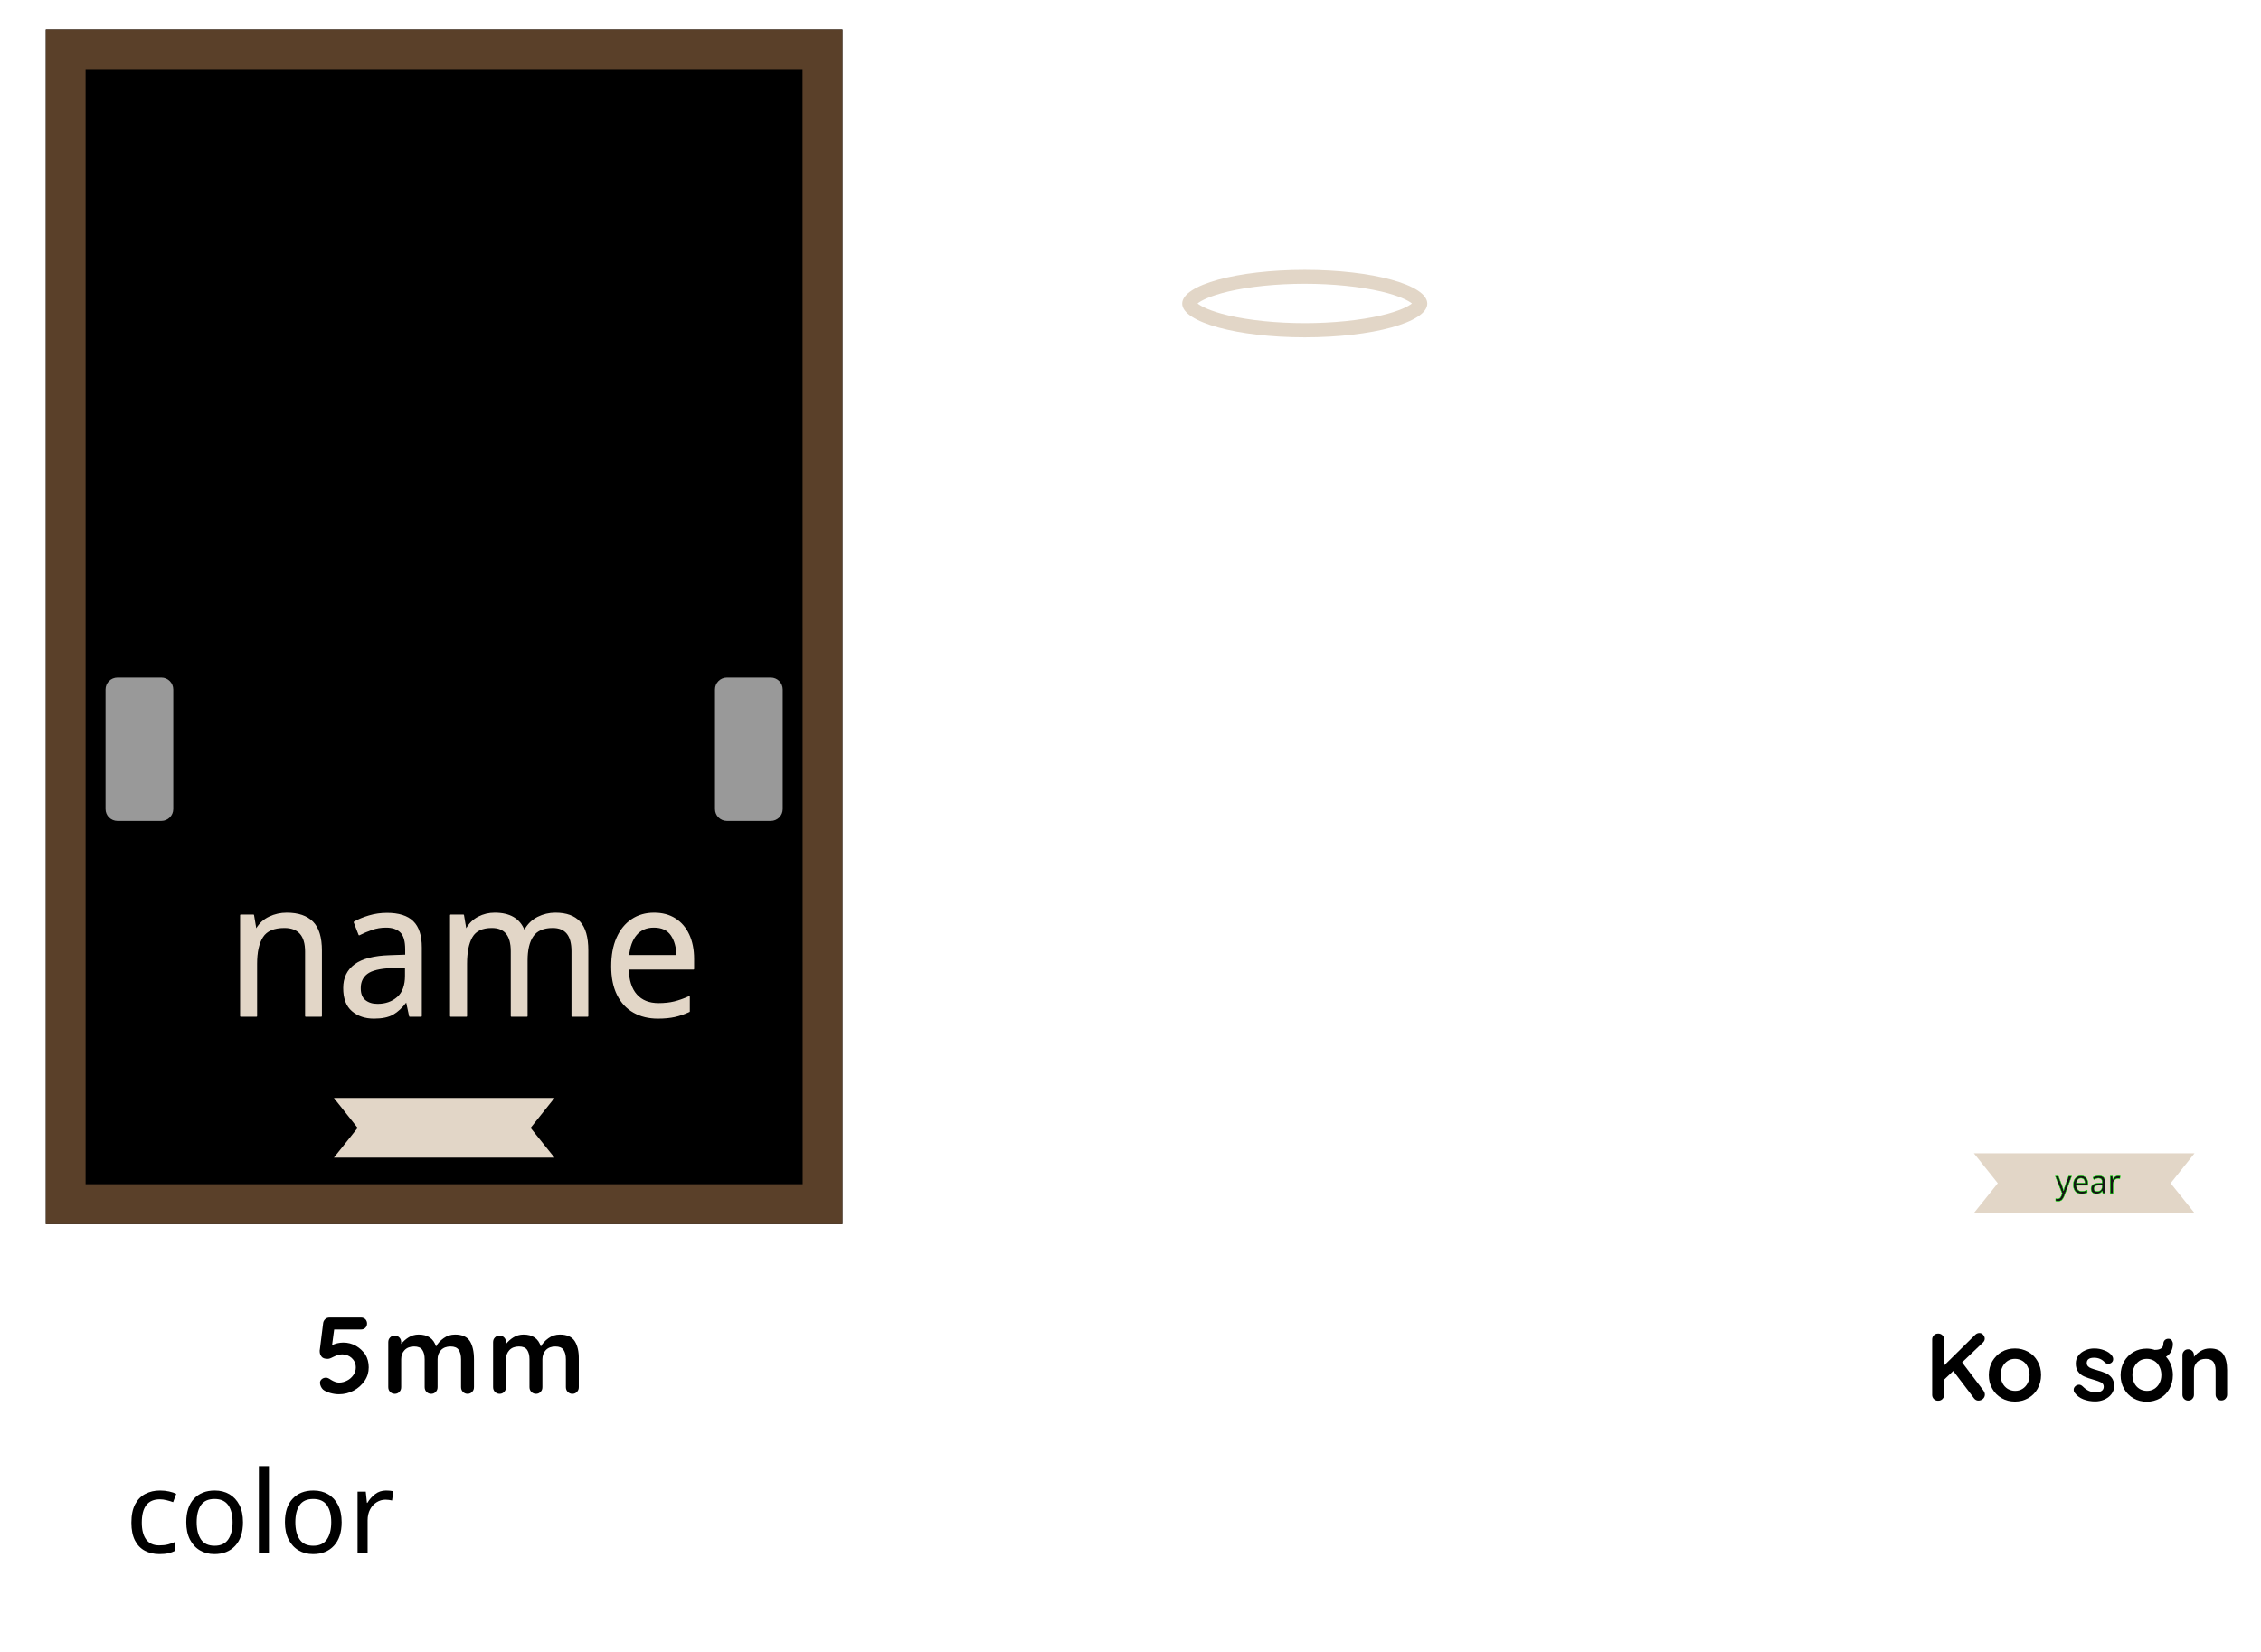
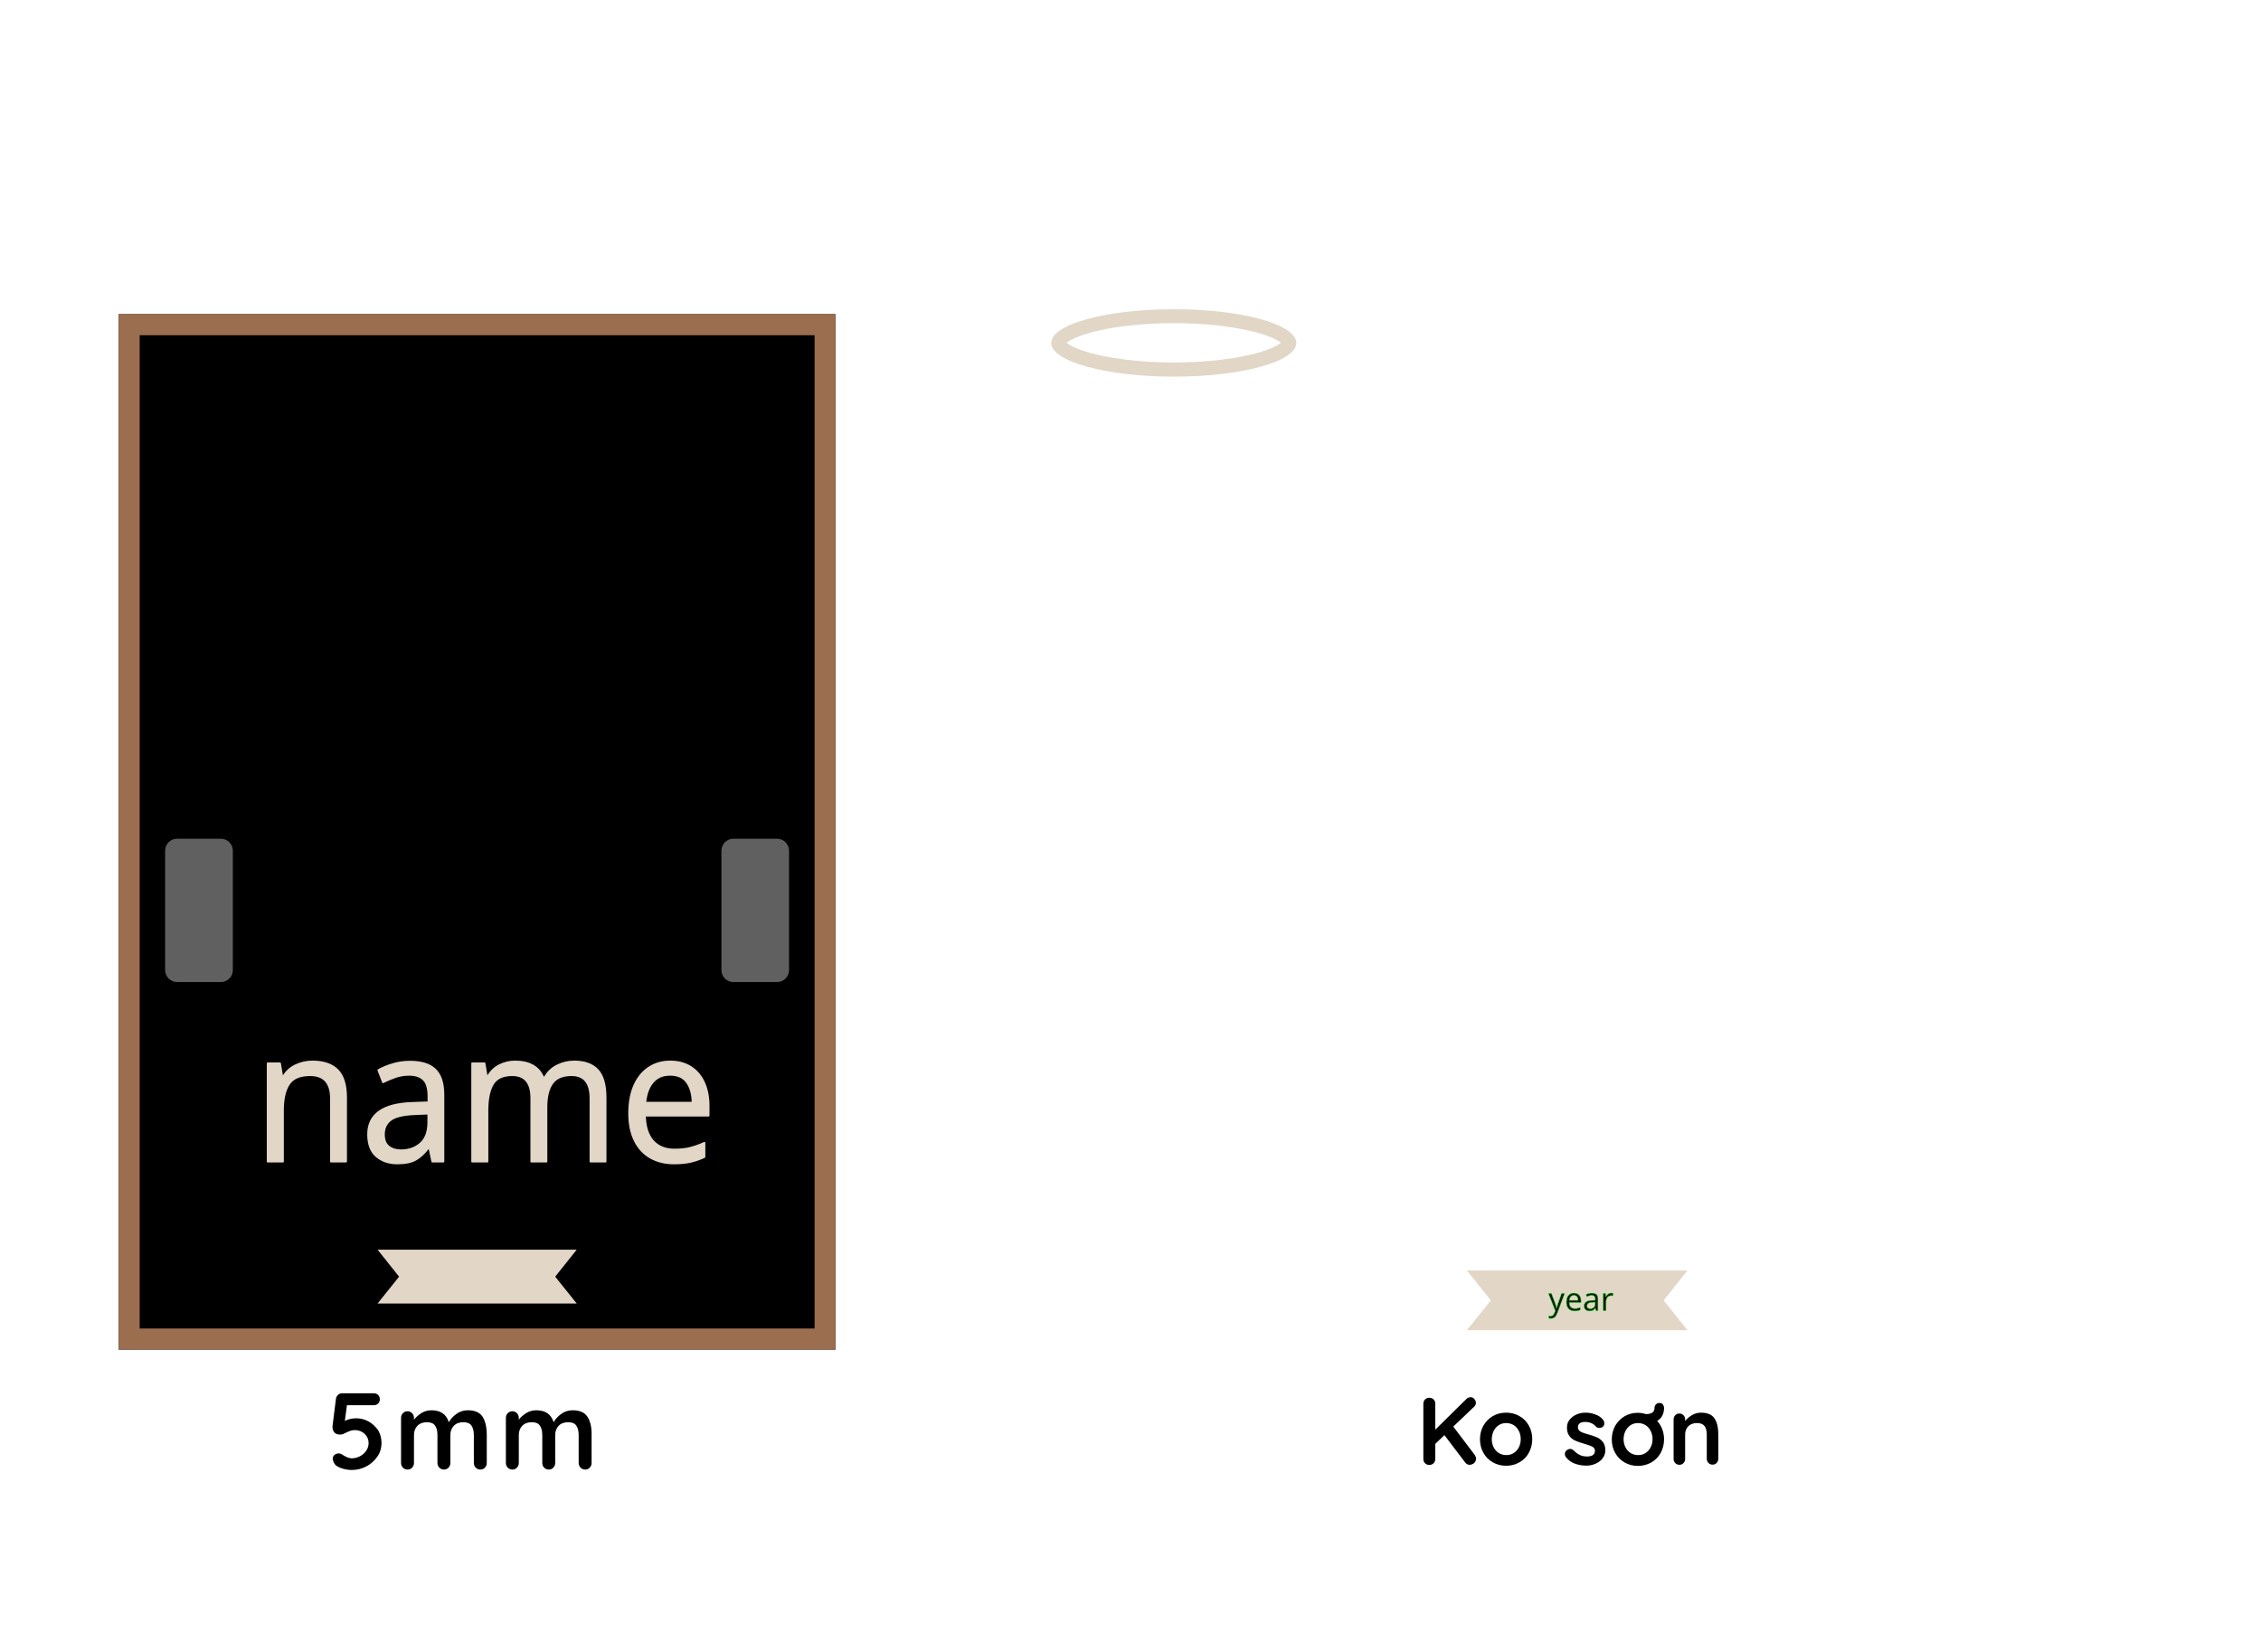
<svg xmlns="http://www.w3.org/2000/svg" version="1.1" id="Layer_1" x="0px" y="0px" viewBox="0 0 1609 1175.8" style="enable-background:new 0 0 1609 1175.8;" xml:space="preserve">
  <style type="text/css">
- 	.st0{fill:#999999;}
- 	.st1{fill:#5A4029;}
- 	.st2{fill:#E2D6C7;}
- 	.st3{fill:#161515;}
- 	.st4{font-family:'Pacifico-Regular';}
- 	.st5{font-size:23px;}
- 	.st6{fill:none;stroke:#00FF00;stroke-width:0.3;stroke-miterlimit:10;}
- 	.st7{font-family:'ArialMT';}
- 	.st8{font-size:133.834px;}
- 	.st9{fill:none;stroke:#E2D6C7;stroke-linecap:round;stroke-linejoin:round;stroke-miterlimit:10;}
- 	.st10{font-family:'#9Slide03QuicksandBold-Bold';}
- 	.st11{font-size:81.366px;}
+ 	.st0{fill:#E2D6C7;}
+ 	.st1{fill:#161515;}
+ 	.st2{font-family:'Pacifico-Regular';}
+ 	.st3{font-size:23px;}
+ 	.st4{fill:none;stroke:#00FF00;stroke-width:0.3;stroke-miterlimit:10;}
+ 	.st5{fill:#606060;}
+ 	.st6{fill:#9B6E4F;}
+ 	.st7{fill:#E2D6C7;stroke:#E2D6C7;stroke-width:1.34;stroke-linecap:round;stroke-linejoin:round;stroke-miterlimit:10;}
+ 	.st8{font-family:'ArialMT';}
+ 	.st9{font-size:130.357px;}
</style>
  <g>
-     <rect x="32.6" y="20.9" width="566.9" height="850.4" />
+     <polygon class="st0" points="1183.9,925.6 1200.9,946.8 1043.9,946.8 1060.9,925.6 1043.9,904.3 1200.9,904.3  " />
+   </g>
+   <g>
+     <text transform="matrix(0.9872 0 0 1 1101.878 932.9123)" class="st1 st2 st3">year</text>
+     <text transform="matrix(0.9872 0 0 1 1101.878 932.9123)" class="st4 st2 st3">year</text>
+   </g>
+   <path class="st0" d="M835.3,220.1c-48.2,0-87.2,10.7-87.2,24c0,13.2,39.1,24,87.2,24s87.2-10.7,87.2-24S883.5,220.1,835.3,220.1z   M889.7,252.5c-15,3.5-34.4,5.5-54.4,5.5s-39.4-2-54.4-5.5c-13.1-3.1-19.4-6.5-21.9-8.5c2.5-2,8.8-5.4,21.9-8.5  c15-3.5,34.4-5.5,54.4-5.5s39.4,2,54.4,5.5c13.1,3.1,19.4,6.5,21.9,8.5C909.1,246,902.8,249.4,889.7,252.5z" />
+   <g>
+     <path d="M1049.4,1035.5l-15.2-20.1l14.9-14.2c0.8-0.8,1.2-1.7,1.2-2.7s-0.4-1.9-1.1-2.7c-0.7-0.9-1.6-1.3-2.7-1.3   c-1.2,0-2.3,0.5-3.3,1.6l-21.8,21.5v-18.5c0-1.2-0.4-2.2-1.2-3c-0.8-0.8-1.8-1.2-3-1.2c-1.3,0-2.3,0.4-3.1,1.2s-1.2,1.8-1.2,3v39.4   c0,1.2,0.4,2.2,1.2,3c0.8,0.8,1.8,1.2,3,1.2c1.3,0,2.3-0.4,3.1-1.2c0.8-0.8,1.2-1.8,1.2-3v-10.8l6.5-6.2l14.8,19.5   c0.4,0.5,0.8,0.9,1.4,1.2c0.5,0.3,1.1,0.4,1.7,0.4c1.2,0,2.3-0.4,3.2-1.2c0.9-0.8,1.4-1.8,1.4-3.1c0-0.5-0.1-0.9-0.3-1.5   C1049.9,1036.3,1049.6,1035.9,1049.4,1035.5z" />
+     <path d="M1081.2,1007.9c-2.8-1.6-6-2.4-9.4-2.4c-3.5,0-6.6,0.8-9.4,2.4c-2.8,1.6-5,3.9-6.7,6.7c-1.6,2.9-2.5,6.1-2.5,9.8   c0,3.6,0.8,6.9,2.5,9.8c1.6,2.9,3.9,5.1,6.7,6.7c2.8,1.6,6,2.4,9.4,2.4s6.5-0.8,9.4-2.4c2.8-1.6,5.1-3.8,6.7-6.7s2.5-6.1,2.5-9.8   c0-3.6-0.8-6.9-2.5-9.8C1086.3,1011.7,1084.1,1009.5,1081.2,1007.9z M1080.8,1030.3c-0.9,1.7-2.2,3.1-3.7,4c-1.6,1-3.3,1.4-5.2,1.4   c-1.9,0-3.6-0.5-5.2-1.4c-1.6-1-2.8-2.3-3.7-4c-0.9-1.7-1.4-3.7-1.4-5.9c0-2.2,0.5-4.2,1.4-6s2.2-3.1,3.7-4.1   c1.6-1,3.3-1.4,5.2-1.4c1.9,0,3.6,0.5,5.2,1.4c1.6,1,2.8,2.3,3.7,4.1c0.9,1.7,1.4,3.7,1.4,6   C1082.2,1026.6,1081.7,1028.6,1080.8,1030.3z" />
+     <path d="M1136.5,1023.1c-1.6-0.7-3.7-1.4-6.1-2.1c-1.8-0.5-3.1-0.9-4.1-1.3c-1-0.3-1.8-0.8-2.4-1.4c-0.6-0.6-1-1.4-1-2.4   c0-2.5,1.7-3.8,5.2-3.8c1.6,0,3.1,0.3,4.4,0.9s2.4,1.4,3.2,2.4c0.6,0.6,1.5,1,2.5,1c0.8,0,1.5-0.2,2.2-0.7c0.9-0.7,1.3-1.5,1.3-2.6   c0-0.9-0.3-1.7-0.9-2.5c-1.3-1.7-3.1-3-5.5-3.8c-2.3-0.9-4.6-1.3-7-1.3c-2.3,0-4.4,0.4-6.4,1.3c-2,0.9-3.7,2.1-4.9,3.7   c-1.3,1.6-1.9,3.5-1.9,5.7c0,2.5,0.6,4.5,1.8,6c1.2,1.5,2.6,2.6,4.3,3.3c1.7,0.7,3.8,1.5,6.4,2.2c2.5,0.7,4.4,1.4,5.6,2   c1.2,0.7,1.8,1.7,1.8,3c0,2.5-1.8,3.9-5.3,4c-2.1,0-3.9-0.3-5.3-1c-1.5-0.7-2.9-1.7-4.3-3.1c-0.9-0.9-1.8-1.3-2.7-1.3   c-0.7,0-1.3,0.2-2,0.6c-1.2,0.8-1.8,1.8-1.8,3c0,0.8,0.2,1.5,0.6,2c1.6,2.2,3.7,3.8,6.3,4.8c2.6,1,5.4,1.5,8.4,1.5   c2.2,0,4.3-0.4,6.4-1.3c2.1-0.9,3.8-2.1,5.1-3.8c1.3-1.7,2-3.6,2-5.8c0-2.5-0.6-4.4-1.7-5.9   C1139.5,1024.9,1138.1,1023.8,1136.5,1023.1z" />
+     <path d="M1183,1007.5c0.8-1.6,1.2-3.4,1.2-5.3c0-0.9-0.3-1.7-0.8-2.5s-1.4-1.1-2.5-1.1s-1.9,0.4-2.6,1.1c-0.6,0.7-0.9,1.6-0.9,2.5   c0,1.4-0.5,2.5-1.5,3.2s-2.4,1.1-4.3,1.1v0.1c-2-0.6-4-1-6-1c-3.5,0-6.6,0.8-9.4,2.4c-2.8,1.6-5,3.9-6.7,6.7   c-1.6,2.9-2.5,6.1-2.5,9.8c0,3.6,0.8,6.9,2.5,9.8c1.6,2.9,3.9,5.1,6.7,6.7c2.8,1.6,6,2.4,9.4,2.4s6.5-0.8,9.4-2.4   c2.8-1.6,5.1-3.8,6.7-6.7s2.5-6.1,2.5-9.8c0-2.5-0.4-4.9-1.3-7.2c-0.8-2.2-2-4.2-3.6-5.9C1181,1010.4,1182.2,1009.1,1183,1007.5z    M1174.6,1030.3c-0.9,1.7-2.2,3.1-3.7,4c-1.6,1-3.3,1.4-5.2,1.4s-3.6-0.5-5.2-1.4c-1.6-1-2.8-2.3-3.7-4c-0.9-1.7-1.4-3.7-1.4-5.9   c0-2.2,0.5-4.2,1.4-6c0.9-1.7,2.2-3.1,3.7-4.1c1.6-1,3.3-1.4,5.2-1.4s3.6,0.5,5.2,1.4c1.6,1,2.8,2.3,3.7,4.1c0.9,1.7,1.4,3.7,1.4,6   C1176,1026.6,1175.5,1028.6,1174.6,1030.3z" />
+     <path d="M1220.1,1009.6c-1.8-2.7-5-4.1-9.6-4.1c-2.4,0-4.5,0.6-6.5,1.8s-3.6,2.6-4.8,4.2v-1.2c0-1.2-0.4-2.2-1.2-3   c-0.8-0.8-1.8-1.2-2.9-1.2c-1.2,0-2.2,0.4-2.9,1.2c-0.8,0.8-1.2,1.8-1.2,3v28.1c0,1.2,0.4,2.2,1.2,3c0.8,0.8,1.7,1.2,2.9,1.2   c1.2,0,2.2-0.4,2.9-1.2c0.8-0.8,1.2-1.8,1.2-3V1021c0-2.3,0.7-4.2,2.2-5.8c1.5-1.5,3.6-2.3,6.2-2.3c2.5,0,4.3,0.7,5.4,2.1   c1,1.4,1.6,3.4,1.6,5.9v17.4c0,1.2,0.4,2.2,1.2,3c0.8,0.8,1.7,1.2,2.9,1.2c1.2,0,2.2-0.4,2.9-1.2c0.8-0.8,1.2-1.8,1.2-3v-17.4   C1222.8,1016.1,1221.9,1012.3,1220.1,1009.6z" />
+   </g>
+   <g>
+     <g>
+       <path d="M262.5,1011.9c-2.8-1.6-5.8-2.4-9.2-2.4c-1.3,0-2.8,0.2-4.2,0.5c-1.5,0.4-2.7,0.8-3.7,1.4l1.5-11.2H266    c1.2,0,2.3-0.4,3.1-1.2c0.8-0.8,1.2-1.8,1.2-3s-0.4-2.3-1.2-3.1c-0.8-0.8-1.9-1.2-3.1-1.2h-22.3c-1.2,0-2.2,0.3-3,1    s-1.4,1.6-1.6,2.7l-2.4,19.1c-0.1,0.2-0.1,0.6-0.1,1.1c0,1.5,0.4,2.8,1.3,3.9c0.8,1.1,2.3,1.6,4.3,1.6c0.6,0,1.1-0.1,1.7-0.3    c0.5-0.2,1.3-0.5,2.2-1c1.3-0.6,2.4-1.1,3.3-1.4c0.9-0.3,2-0.5,3.2-0.5c2.6,0,4.9,0.9,6.8,2.6c1.9,1.8,2.9,4,2.9,6.8    c0,1.9-0.6,3.7-1.7,5.3c-1.1,1.6-2.6,3-4.4,3.9c-1.9,1-3.8,1.5-5.9,1.5c-1.6,0-3.6-0.7-5.7-2c-1.4-1-2.5-1.5-3.5-1.5    c-1.3,0-2.3,0.4-3.1,1.1s-1.2,1.6-1.2,2.5c0,0.8,0.2,1.7,0.6,2.6c0.4,0.9,0.9,1.6,1.5,2.2c1.3,1.1,3.1,1.9,5.2,2.5    c2.1,0.6,4.2,0.9,6.2,0.9c3.8,0,7.3-0.9,10.5-2.6c3.2-1.7,5.8-4.1,7.8-7s2.9-6.1,2.9-9.6c0-3.3-0.8-6.4-2.4-9.1    C267.4,1015.7,265.3,1013.5,262.5,1011.9z" />
+       <path d="M332.9,1003.8c-3,0-5.8,0.9-8.1,2.6c-2.4,1.7-4.2,3.7-5.4,5.9c-1.8-5.7-5.9-8.5-12.4-8.5c-2.6,0-5,0.7-7.1,2    s-3.9,2.9-5.3,4.7v-1.2c0-1.3-0.4-2.5-1.3-3.4s-2-1.4-3.3-1.4s-2.4,0.5-3.3,1.4s-1.3,2-1.3,3.4v31.9c0,1.3,0.4,2.5,1.3,3.4    s2,1.4,3.3,1.4s2.4-0.4,3.3-1.4c0.9-0.9,1.3-2,1.3-3.4v-19.8c0-2.6,0.8-4.8,2.4-6.5s3.9-2.6,6.8-2.6c2.8,0,4.7,0.8,5.8,2.4    c1.1,1.6,1.7,3.8,1.7,6.7v19.8c0,1.3,0.4,2.5,1.3,3.4s2,1.4,3.3,1.4s2.4-0.4,3.3-1.4c0.9-0.9,1.3-2,1.3-3.4v-19.8    c0-2.6,0.8-4.8,2.4-6.5s3.9-2.6,6.8-2.6c2.8,0,4.7,0.8,5.8,2.4c1.1,1.6,1.7,3.8,1.7,6.7v19.8c0,1.3,0.4,2.5,1.3,3.4s2,1.4,3.3,1.4    s2.4-0.4,3.3-1.4c0.9-0.9,1.3-2,1.3-3.4v-19.8c0-5.5-1-9.8-2.9-12.9C341.5,1005.4,338,1003.8,332.9,1003.8z" />
+       <path d="M418.1,1008.5c-2-3.1-5.5-4.7-10.6-4.7c-3,0-5.8,0.9-8.1,2.6c-2.4,1.7-4.2,3.7-5.4,5.9c-1.8-5.7-5.9-8.5-12.4-8.5    c-2.6,0-5,0.7-7.1,2s-3.9,2.9-5.3,4.7v-1.2c0-1.3-0.4-2.5-1.3-3.4s-2-1.4-3.3-1.4s-2.4,0.5-3.3,1.4s-1.3,2-1.3,3.4v31.9    c0,1.3,0.4,2.5,1.3,3.4s2,1.4,3.3,1.4s2.4-0.4,3.3-1.4c0.9-0.9,1.3-2,1.3-3.4v-19.8c0-2.6,0.8-4.8,2.4-6.5s3.9-2.6,6.8-2.6    c2.8,0,4.7,0.8,5.8,2.4c1.1,1.6,1.7,3.8,1.7,6.7v19.8c0,1.3,0.4,2.5,1.3,3.4s2,1.4,3.3,1.4s2.4-0.4,3.3-1.4c0.9-0.9,1.3-2,1.3-3.4    v-19.8c0-2.6,0.8-4.8,2.4-6.5s3.9-2.6,6.8-2.6c2.8,0,4.7,0.8,5.8,2.4c1.1,1.6,1.7,3.8,1.7,6.7v19.8c0,1.3,0.4,2.5,1.3,3.4    s2,1.4,3.3,1.4s2.4-0.4,3.3-1.4c0.9-0.9,1.3-2,1.3-3.4v-19.8C421.1,1015.9,420.1,1011.6,418.1,1008.5z" />
+     </g>
+   </g>
+   <g>
+     <rect x="84.4" y="223.6" width="510.2" height="737" />
    <g>
      <g>
-         <path class="st0" d="M508.8,575.8v-85c0-4.7,3.8-8.5,8.5-8.5h31.2c4.7,0,8.5,3.8,8.5,8.5v85c0,4.7-3.8,8.5-8.5,8.5h-31.2     C512.6,584.3,508.8,580.5,508.8,575.8z" />
+         <path class="st5" d="M513.4,690.5v-85c0-4.7,3.8-8.5,8.5-8.5H553c4.7,0,8.5,3.8,8.5,8.5v85c0,4.7-3.8,8.5-8.5,8.5h-31.2     C517.2,699,513.4,695.2,513.4,690.5z" />
      </g>
      <g>
-         <path class="st0" d="M75.1,575.8v-85c0-4.7,3.8-8.5,8.5-8.5h31.2c4.7,0,8.5,3.8,8.5,8.5v85c0,4.7-3.8,8.5-8.5,8.5H83.6     C78.9,584.3,75.1,580.5,75.1,575.8z" />
+         <path class="st5" d="M117.5,690.5v-85c0-4.7,3.8-8.5,8.5-8.5h31.2c4.7,0,8.5,3.8,8.5,8.5v85c0,4.7-3.8,8.5-8.5,8.5h-31.2     C121.4,699,117.5,695.2,117.5,690.5z" />
      </g>
    </g>
  </g>
-   <path class="st1" d="M32.6,20.9v850.4h566.9V20.9H32.6z M571.2,842.9H60.9V49.2h510.2L571.2,842.9L571.2,842.9z" />
-   <g>
-     <polygon class="st2" points="377.6,802.8 394.6,824 237.6,824 254.5,802.8 237.6,781.5 394.6,781.5  " />
-   </g>
-   <g>
-     <polygon class="st2" points="1544.7,842.2 1561.7,863.4 1404.7,863.4 1421.7,842.2 1404.7,820.9 1561.7,820.9  " />
-   </g>
-   <g>
-     <text transform="matrix(0.9872 0 0 1 1462.647 849.4736)" class="st3 st4 st5">year</text>
-     <text transform="matrix(0.9872 0 0 1 1462.647 849.4736)" class="st6 st4 st5">year</text>
-   </g>
-   <path class="st2" d="M928.5,192.1c-48.2,0-87.2,10.7-87.2,24c0,13.2,39.1,24,87.2,24s87.2-10.7,87.2-24S976.7,192.1,928.5,192.1z   M982.9,224.5c-15,3.5-34.4,5.5-54.4,5.5s-39.4-2-54.4-5.5c-13.1-3.1-19.4-6.5-21.9-8.5c2.5-2,8.8-5.4,21.9-8.5  c15-3.5,34.4-5.5,54.4-5.5s39.4,2,54.4,5.5c13.1,3.1,19.4,6.5,21.9,8.5C1002.3,218,996,221.4,982.9,224.5z" />
-   <g>
-     <path d="M1411.5,989.8l-15.2-20.1l14.9-14.2c0.8-0.8,1.2-1.7,1.2-2.7s-0.4-1.9-1.1-2.7c-0.7-0.9-1.6-1.3-2.7-1.3   c-1.2,0-2.3,0.5-3.3,1.6l-21.8,21.5v-18.5c0-1.2-0.4-2.2-1.2-3c-0.8-0.8-1.8-1.2-3-1.2c-1.3,0-2.3,0.4-3.1,1.2s-1.2,1.8-1.2,3v39.4   c0,1.2,0.4,2.2,1.2,3c0.8,0.8,1.8,1.2,3,1.2c1.3,0,2.3-0.4,3.1-1.2c0.8-0.8,1.2-1.8,1.2-3V982l6.5-6.2l14.8,19.5   c0.4,0.5,0.8,0.9,1.4,1.2c0.5,0.3,1.1,0.4,1.7,0.4c1.2,0,2.3-0.4,3.2-1.2s1.4-1.8,1.4-3.1c0-0.5-0.1-0.9-0.3-1.5   C1412,990.6,1411.7,990.2,1411.5,989.8z" />
-     <path d="M1443.3,962.2c-2.8-1.6-6-2.4-9.4-2.4c-3.5,0-6.6,0.8-9.4,2.4c-2.8,1.6-5,3.9-6.7,6.7c-1.6,2.9-2.5,6.1-2.5,9.8   c0,3.6,0.8,6.9,2.5,9.8c1.6,2.9,3.9,5.1,6.7,6.7c2.8,1.6,6,2.4,9.4,2.4s6.5-0.8,9.4-2.4c2.8-1.6,5.1-3.8,6.7-6.7s2.5-6.1,2.5-9.8   c0-3.6-0.8-6.9-2.5-9.8C1448.4,966,1446.2,963.8,1443.3,962.2z M1442.9,984.6c-0.9,1.7-2.2,3.1-3.7,4c-1.6,1-3.3,1.4-5.2,1.4   c-1.9,0-3.6-0.5-5.2-1.4c-1.6-1-2.8-2.3-3.7-4c-0.9-1.7-1.4-3.7-1.4-5.9s0.5-4.2,1.4-6s2.2-3.1,3.7-4.1c1.6-1,3.3-1.4,5.2-1.4   c1.9,0,3.6,0.5,5.2,1.4c1.6,1,2.8,2.3,3.7,4.1c0.9,1.7,1.4,3.7,1.4,6C1444.3,980.9,1443.8,982.9,1442.9,984.6z" />
-     <path d="M1498.6,977.4c-1.6-0.7-3.7-1.4-6.1-2.1c-1.8-0.5-3.1-0.9-4.1-1.3c-1-0.3-1.8-0.8-2.4-1.4c-0.6-0.6-1-1.4-1-2.4   c0-2.5,1.7-3.8,5.2-3.8c1.6,0,3.1,0.3,4.4,0.9s2.4,1.4,3.2,2.4c0.6,0.6,1.5,1,2.5,1c0.8,0,1.5-0.2,2.2-0.7c0.9-0.7,1.3-1.5,1.3-2.6   c0-0.9-0.3-1.7-0.9-2.5c-1.3-1.7-3.1-3-5.5-3.8c-2.3-0.9-4.6-1.3-7-1.3c-2.3,0-4.4,0.4-6.4,1.3c-2,0.9-3.7,2.1-4.9,3.7   c-1.3,1.6-1.9,3.5-1.9,5.7c0,2.5,0.6,4.5,1.8,6c1.2,1.5,2.6,2.6,4.3,3.3s3.8,1.5,6.4,2.2c2.5,0.7,4.4,1.4,5.6,2   c1.2,0.7,1.8,1.7,1.8,3c0,2.5-1.8,3.9-5.3,4c-2.1,0-3.9-0.3-5.3-1c-1.5-0.7-2.9-1.7-4.3-3.1c-0.9-0.9-1.8-1.3-2.7-1.3   c-0.7,0-1.3,0.2-2,0.6c-1.2,0.8-1.8,1.8-1.8,3c0,0.8,0.2,1.5,0.6,2c1.6,2.2,3.7,3.8,6.3,4.8c2.6,1,5.4,1.5,8.4,1.5   c2.2,0,4.3-0.4,6.4-1.3c2.1-0.9,3.8-2.1,5.1-3.8c1.3-1.7,2-3.6,2-5.8c0-2.5-0.6-4.4-1.7-5.9   C1501.6,979.2,1500.2,978.1,1498.6,977.4z" />
-     <path d="M1545.1,961.8c0.8-1.6,1.2-3.4,1.2-5.3c0-0.9-0.3-1.7-0.8-2.5s-1.4-1.1-2.5-1.1s-1.9,0.4-2.6,1.1c-0.6,0.7-0.9,1.6-0.9,2.5   c0,1.4-0.5,2.5-1.5,3.2s-2.4,1.1-4.3,1.1v0.1c-2-0.6-4-1-6-1c-3.5,0-6.6,0.8-9.4,2.4c-2.8,1.6-5,3.9-6.7,6.7   c-1.6,2.9-2.5,6.1-2.5,9.8c0,3.6,0.8,6.9,2.5,9.8c1.6,2.9,3.9,5.1,6.7,6.7s6,2.4,9.4,2.4s6.5-0.8,9.4-2.4c2.8-1.6,5.1-3.8,6.7-6.7   s2.5-6.1,2.5-9.8c0-2.5-0.4-4.9-1.3-7.2c-0.8-2.2-2-4.2-3.6-5.9C1543.1,964.7,1544.3,963.4,1545.1,961.8z M1536.7,984.6   c-0.9,1.7-2.2,3.1-3.7,4c-1.6,1-3.3,1.4-5.2,1.4s-3.6-0.5-5.2-1.4c-1.6-1-2.8-2.3-3.7-4c-0.9-1.7-1.4-3.7-1.4-5.9s0.5-4.2,1.4-6   c0.9-1.7,2.2-3.1,3.7-4.1c1.6-1,3.3-1.4,5.2-1.4s3.6,0.5,5.2,1.4c1.6,1,2.8,2.3,3.7,4.1c0.9,1.7,1.4,3.7,1.4,6   C1538.1,980.9,1537.6,982.9,1536.7,984.6z" />
-     <path d="M1582.2,963.9c-1.8-2.7-5-4.1-9.6-4.1c-2.4,0-4.5,0.6-6.5,1.8s-3.6,2.6-4.8,4.2v-1.2c0-1.2-0.4-2.2-1.2-3   c-0.8-0.8-1.8-1.2-2.9-1.2c-1.2,0-2.2,0.4-2.9,1.2c-0.8,0.8-1.2,1.8-1.2,3v28.1c0,1.2,0.4,2.2,1.2,3c0.8,0.8,1.7,1.2,2.9,1.2   c1.2,0,2.2-0.4,2.9-1.2c0.8-0.8,1.2-1.8,1.2-3v-17.4c0-2.3,0.7-4.2,2.2-5.8c1.5-1.5,3.6-2.3,6.2-2.3c2.5,0,4.3,0.7,5.4,2.1   c1,1.4,1.6,3.4,1.6,5.9v17.4c0,1.2,0.4,2.2,1.2,3c0.8,0.8,1.7,1.2,2.9,1.2c1.2,0,2.2-0.4,2.9-1.2c0.8-0.8,1.2-1.8,1.2-3v-17.4   C1584.9,970.4,1584,966.6,1582.2,963.9z" />
-   </g>
  <g>
    <g>
-       <path d="M253.4,958c-2.8-1.6-5.8-2.4-9.2-2.4c-1.3,0-2.8,0.2-4.2,0.5c-1.5,0.4-2.7,0.8-3.7,1.4l1.5-11.2h19.1    c1.2,0,2.3-0.4,3.1-1.2c0.8-0.8,1.2-1.8,1.2-3s-0.4-2.3-1.2-3.1c-0.8-0.8-1.9-1.2-3.1-1.2h-22.3c-1.2,0-2.2,0.3-3,1    s-1.4,1.6-1.6,2.7l-2.4,19.1c-0.1,0.2-0.1,0.6-0.1,1.1c0,1.5,0.4,2.8,1.3,3.9c0.8,1.1,2.3,1.6,4.3,1.6c0.6,0,1.1-0.1,1.7-0.3    c0.5-0.2,1.3-0.5,2.2-1c1.3-0.6,2.4-1.1,3.3-1.4c0.9-0.3,2-0.5,3.2-0.5c2.6,0,4.9,0.9,6.8,2.6c1.9,1.8,2.9,4,2.9,6.8    c0,1.9-0.6,3.7-1.7,5.3c-1.1,1.6-2.6,3-4.4,3.9c-1.9,1-3.8,1.5-5.9,1.5c-1.6,0-3.6-0.7-5.7-2c-1.4-1-2.5-1.5-3.5-1.5    c-1.3,0-2.3,0.4-3.1,1.1c-0.8,0.7-1.2,1.6-1.2,2.5c0,0.8,0.2,1.7,0.6,2.6c0.4,0.9,0.9,1.6,1.5,2.2c1.3,1.1,3.1,1.9,5.2,2.5    c2.1,0.6,4.2,0.9,6.2,0.9c3.8,0,7.3-0.9,10.5-2.6c3.2-1.7,5.8-4.1,7.8-7s2.9-6.1,2.9-9.6c0-3.3-0.8-6.4-2.4-9.1    C258.3,961.8,256.2,959.6,253.4,958z" />
-       <path d="M323.8,949.9c-3,0-5.8,0.9-8.1,2.6c-2.4,1.7-4.2,3.7-5.4,5.9c-1.8-5.7-5.9-8.5-12.4-8.5c-2.6,0-5,0.7-7.1,2    s-3.9,2.9-5.3,4.7v-1.2c0-1.3-0.4-2.5-1.3-3.4s-2-1.4-3.3-1.4s-2.4,0.5-3.3,1.4s-1.3,2-1.3,3.4v31.9c0,1.3,0.4,2.5,1.3,3.4    s2,1.4,3.3,1.4s2.4-0.4,3.3-1.4c0.9-0.9,1.3-2,1.3-3.4v-19.8c0-2.6,0.8-4.8,2.4-6.5s3.9-2.6,6.8-2.6c2.8,0,4.7,0.8,5.8,2.4    c1.1,1.6,1.7,3.8,1.7,6.7v19.8c0,1.3,0.4,2.5,1.3,3.4s2,1.4,3.3,1.4s2.4-0.4,3.3-1.4c0.9-0.9,1.3-2,1.3-3.4v-19.8    c0-2.6,0.8-4.8,2.4-6.5s3.9-2.6,6.8-2.6c2.8,0,4.7,0.8,5.8,2.4c1.1,1.6,1.7,3.8,1.7,6.7v19.8c0,1.3,0.4,2.5,1.3,3.4s2,1.4,3.3,1.4    s2.4-0.4,3.3-1.4c0.9-0.9,1.3-2,1.3-3.4v-19.8c0-5.5-1-9.8-2.9-12.9C332.4,951.5,328.9,949.9,323.8,949.9z" />
-       <path d="M409,954.6c-2-3.1-5.5-4.7-10.6-4.7c-3,0-5.8,0.9-8.1,2.6c-2.4,1.7-4.2,3.7-5.4,5.9c-1.8-5.7-5.9-8.5-12.4-8.5    c-2.6,0-5,0.7-7.1,2s-3.9,2.9-5.3,4.7v-1.2c0-1.3-0.4-2.5-1.3-3.4s-2-1.4-3.3-1.4s-2.4,0.5-3.3,1.4s-1.3,2-1.3,3.4v31.9    c0,1.3,0.4,2.5,1.3,3.4s2,1.4,3.3,1.4s2.4-0.4,3.3-1.4c0.9-0.9,1.3-2,1.3-3.4v-19.8c0-2.6,0.8-4.8,2.4-6.5s3.9-2.6,6.8-2.6    c2.8,0,4.7,0.8,5.8,2.4c1.1,1.6,1.7,3.8,1.7,6.7v19.8c0,1.3,0.4,2.5,1.3,3.4s2,1.4,3.3,1.4s2.4-0.4,3.3-1.4c0.9-0.9,1.3-2,1.3-3.4    v-19.8c0-2.6,0.8-4.8,2.4-6.5s3.9-2.6,6.8-2.6c2.8,0,4.7,0.8,5.8,2.4c1.1,1.6,1.7,3.8,1.7,6.7v19.8c0,1.3,0.4,2.5,1.3,3.4    s2,1.4,3.3,1.4s2.4-0.4,3.3-1.4c0.9-0.9,1.3-2,1.3-3.4v-19.8C412,962,411,957.7,409,954.6z" />
+       <path class="st6" d="M579.7,238.6v707H99.4v-707H579.7 M594.7,223.6H84.4v737h510.2V223.6L594.7,223.6z" />
    </g>
  </g>
+   <text transform="matrix(0.9469 0 0 1 179.9971 826.7621)" class="st7 st8 st9">name</text>
  <g>
-     <text transform="matrix(0.9469 0 0 1 160.5581 723.2021)" class="st2 st7 st8">name</text>
-     <text transform="matrix(0.9469 0 0 1 160.5581 723.2021)" class="st9 st7 st8">name</text>
-     <text transform="matrix(1 0 0 1 89.0257 1105.346)" class="st10 st11">color</text>
+     <g>
+       <polygon class="st0" points="395.1,908.7 410.4,927.8 268.7,927.8 284,908.7 268.7,889.5 410.4,889.5   " />
+     </g>
  </g>
</svg>
